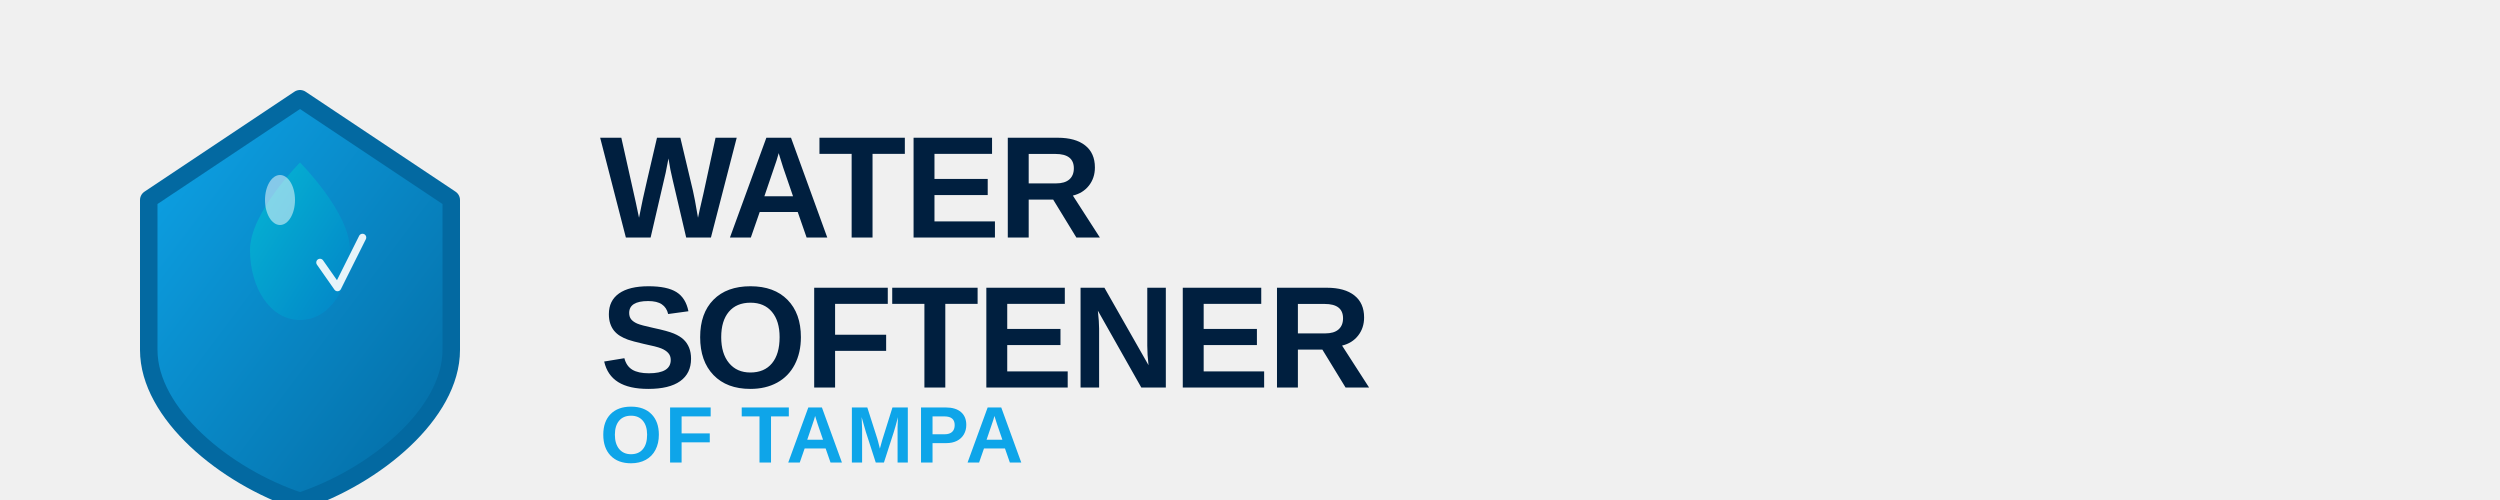
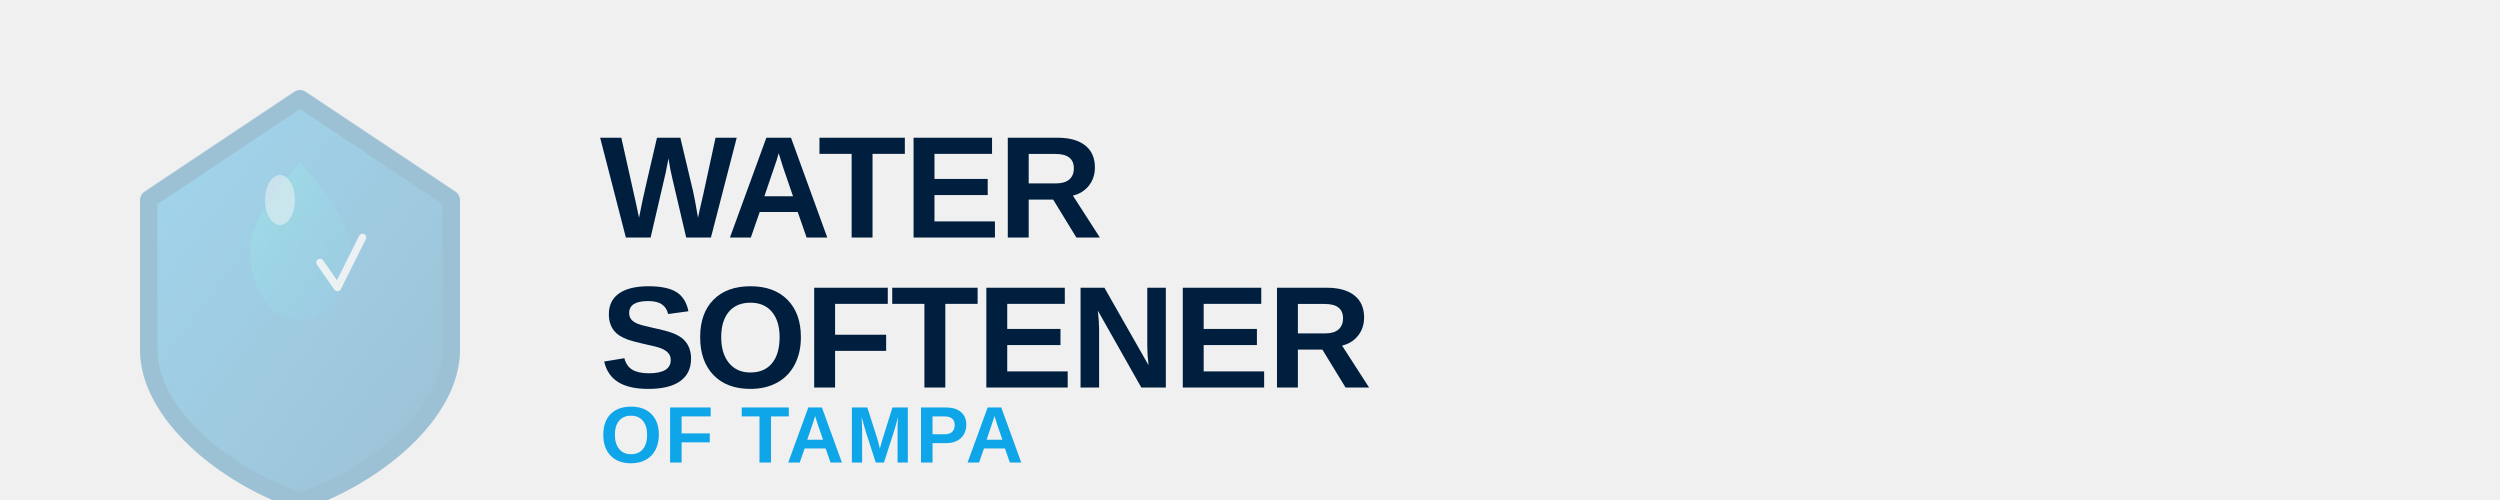
<svg xmlns="http://www.w3.org/2000/svg" viewBox="0 0 1000 200">
-   <g>
+   <g opacity="0.35">
    <path d="M 120 40 L 180 80 L 180 140 C 180 165, 150 190, 120 200 C 90 190, 60 165, 60 140 L 60 80 Z" fill="none" stroke="#0369a1" stroke-width="8" stroke-linejoin="round" />
    <defs>
      <linearGradient id="shieldGrad" x1="0%" y1="0%" x2="100%" y2="100%">
        <stop offset="0%" style="stop-color:#0ea5e9;stop-opacity:1" />
        <stop offset="100%" style="stop-color:#0369a1;stop-opacity:1" />
      </linearGradient>
      <linearGradient id="dropGrad" x1="0%" y1="0%" x2="100%" y2="100%">
        <stop offset="0%" style="stop-color:#06b6d4;stop-opacity:1" />
        <stop offset="100%" style="stop-color:#0284c7;stop-opacity:1" />
      </linearGradient>
    </defs>
    <path d="M 120 40 L 180 80 L 180 140 C 180 165, 150 190, 120 200 C 90 190, 60 165, 60 140 L 60 80 Z" fill="url(#shieldGrad)" stroke="#0369a1" stroke-width="6" stroke-linejoin="round" />
    <path d="M 120 65 C 120 65, 100 85, 100 100 C 100 115, 108 128, 120 128 C 132 128, 140 115, 140 100 C 140 85, 120 65, 120 65 Z" fill="url(#dropGrad)" />
    <ellipse cx="112" cy="80" rx="6" ry="10" fill="white" opacity="0.5" />
    <path d="M 128 105 L 135 115 L 145 95" stroke="white" stroke-width="3" fill="none" stroke-linecap="round" stroke-linejoin="round" opacity="0.9" />
  </g>
  <text x="240" y="95" font-family="Arial, sans-serif" font-size="58" font-weight="bold" fill="#001f3f" letter-spacing="-1">
    WATER
  </text>
  <text x="240" y="155" font-family="Arial, sans-serif" font-size="58" font-weight="bold" fill="#001f3f" letter-spacing="-1">
    SOFTENER
  </text>
  <text x="240" y="185" font-family="Arial, sans-serif" font-size="32" font-weight="600" fill="#0ea5e9" letter-spacing="1">
    OF TAMPA
  </text>
</svg>
